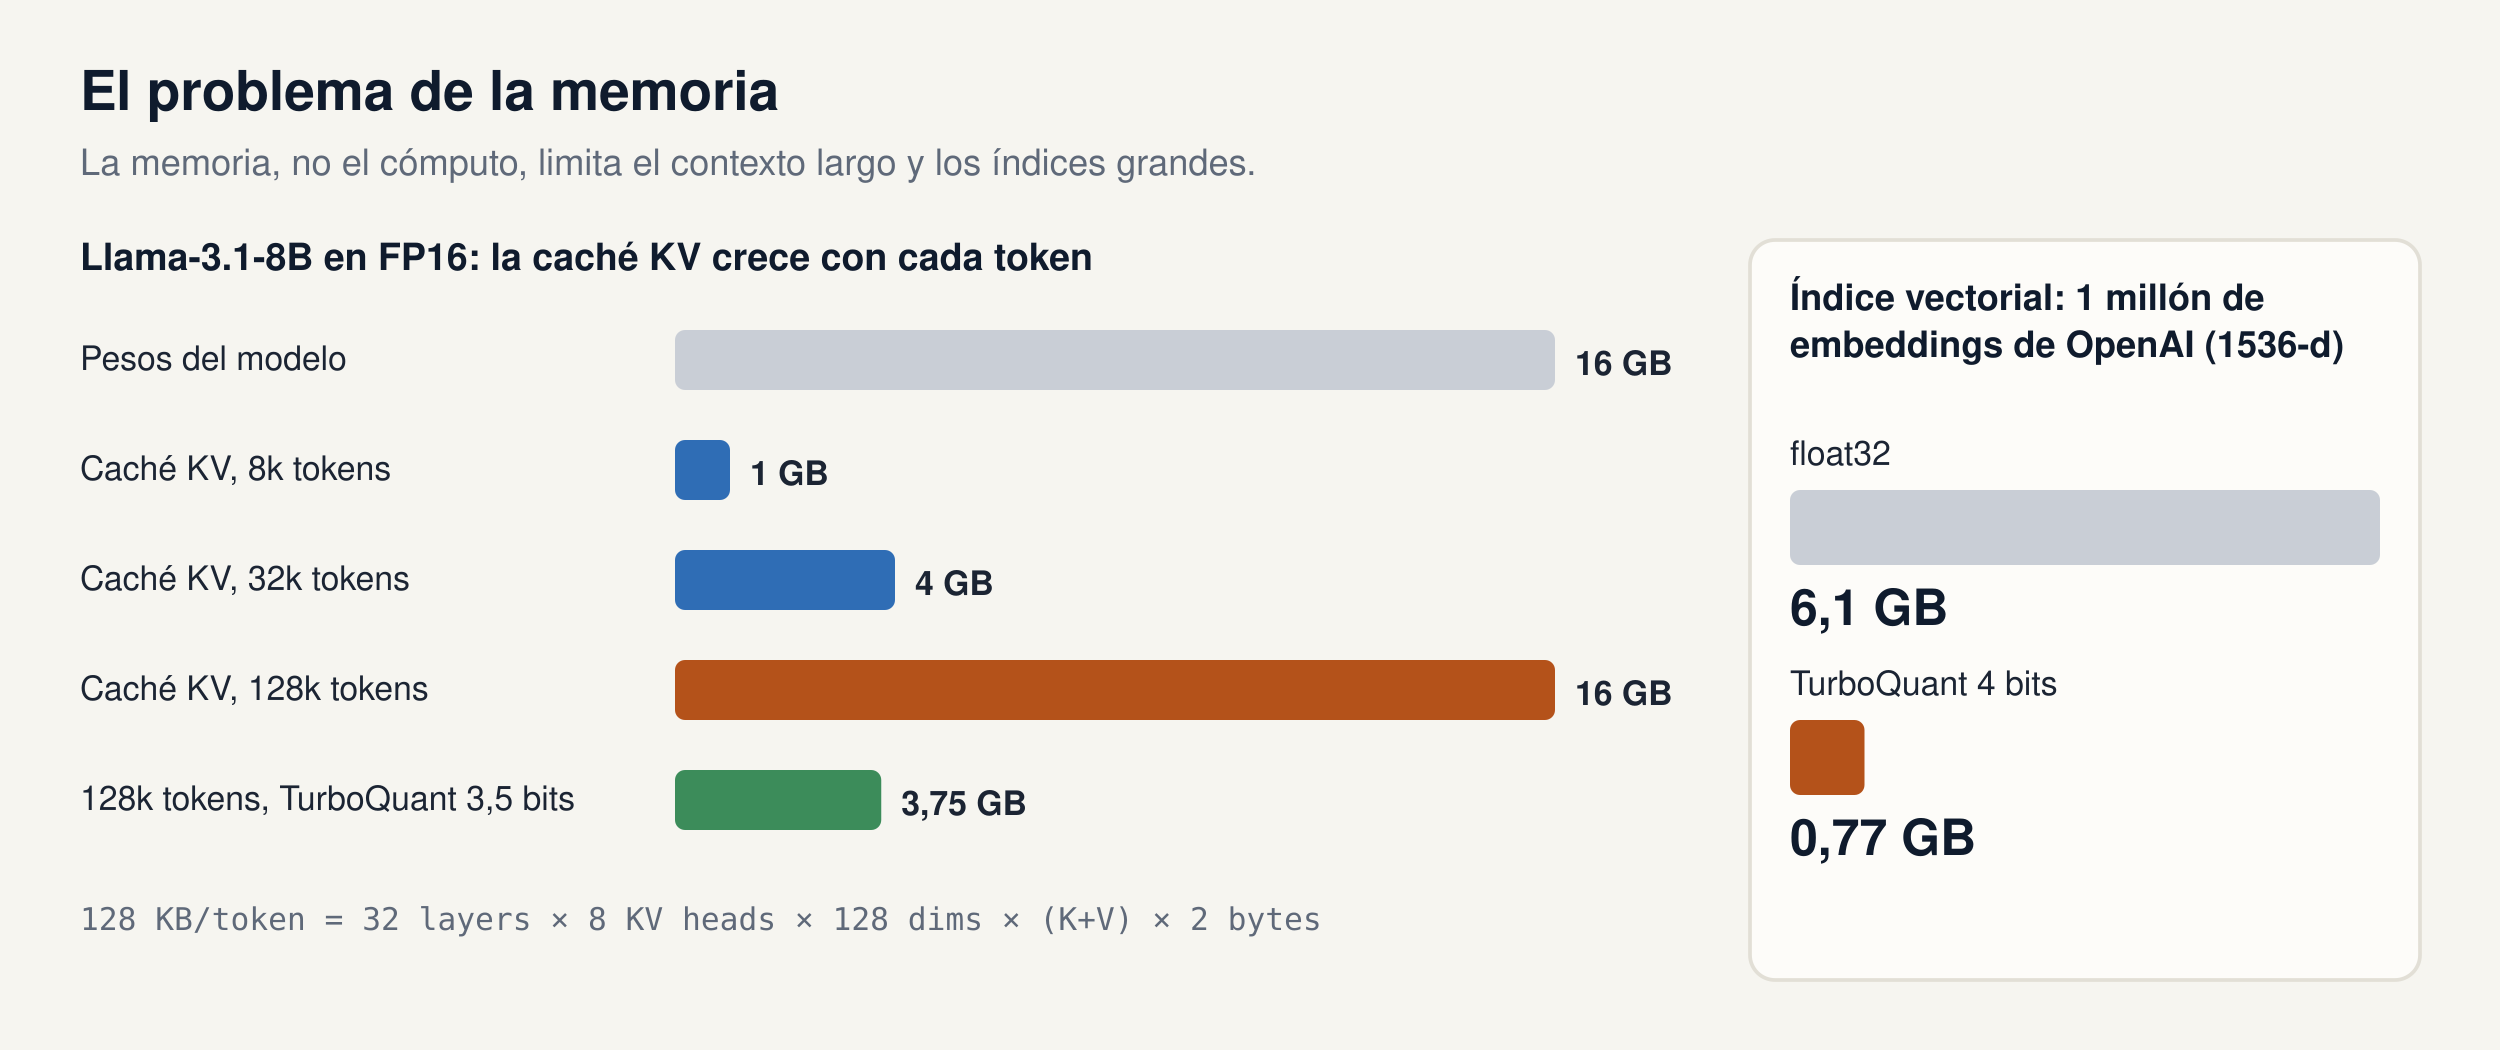
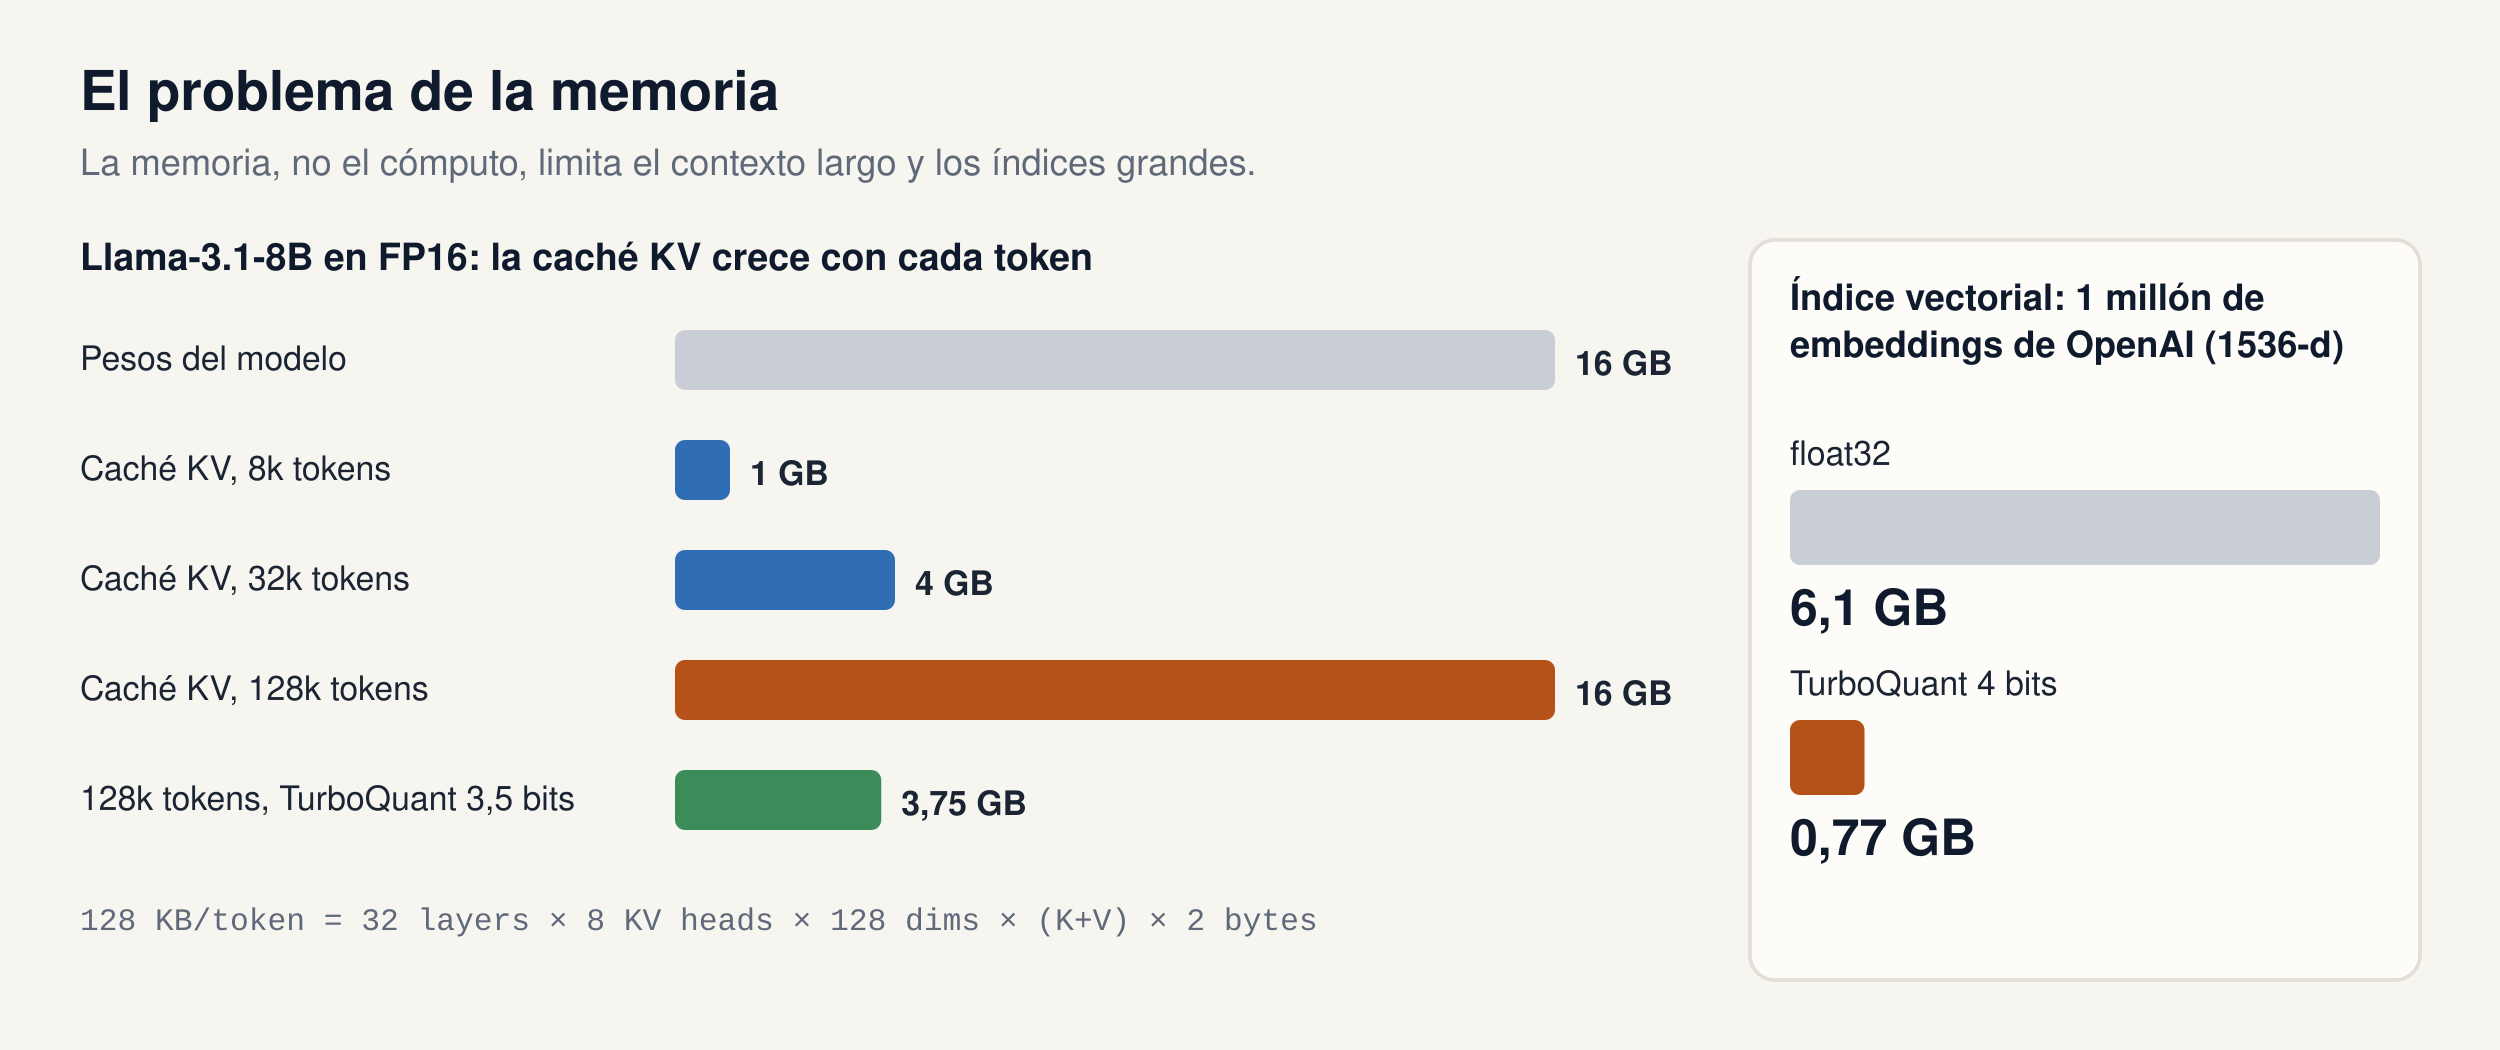
<svg xmlns="http://www.w3.org/2000/svg" viewBox="0 0 1000 420" width="1000" height="420" role="img" aria-label="El problema de la memoria">
  <defs>
    <marker id="arr" viewBox="0 0 10 10" refX="8" refY="5" markerWidth="7" markerHeight="7" orient="auto-start-reverse">
      <path d="M0,0 L10,5 L0,10 z" fill="context-stroke" />
    </marker>
  </defs>
  <rect x="0.0" y="0.0" width="1000.0" height="420.0" rx="0" fill="#F6F5F0" />
  <text x="32.0" y="44.0" font-family="IBM Plex Sans, Segoe UI, Helvetica, Arial, sans-serif" font-size="22" font-weight="600" fill="#0F1B2D" text-anchor="start">El problema de la memoria</text>
  <text x="32.0" y="70.0" font-family="IBM Plex Sans, Segoe UI, Helvetica, Arial, sans-serif" font-size="14.5" font-weight="400" fill="#5F6979" text-anchor="start">La memoria, no el cómputo, limita el contexto largo y los índices grandes.</text>
  <text x="32.0" y="108.0" font-family="IBM Plex Sans, Segoe UI, Helvetica, Arial, sans-serif" font-size="15" font-weight="600" fill="#0F1B2D" text-anchor="start">Llama-3.1-8B en FP16: la caché KV crece con cada token</text>
  <text x="32.0" y="148.0" font-family="IBM Plex Sans, Segoe UI, Helvetica, Arial, sans-serif" font-size="13.5" font-weight="400" fill="#1B2433" text-anchor="start">Pesos del modelo</text>
  <rect x="270.0" y="132.0" width="352.0" height="24.0" rx="4" fill="#C9CED6" />
  <text x="630.0" y="150.0" font-family="IBM Plex Sans, Segoe UI, Helvetica, Arial, sans-serif" font-size="13.5" font-weight="600" fill="#1B2433" text-anchor="start">16 GB</text>
  <text x="32.0" y="192.0" font-family="IBM Plex Sans, Segoe UI, Helvetica, Arial, sans-serif" font-size="13.5" font-weight="400" fill="#1B2433" text-anchor="start">Caché KV, 8k tokens</text>
  <rect x="270.0" y="176.0" width="22.0" height="24.0" rx="4" fill="#2F6DB5" />
  <text x="300.0" y="194.0" font-family="IBM Plex Sans, Segoe UI, Helvetica, Arial, sans-serif" font-size="13.5" font-weight="600" fill="#1B2433" text-anchor="start">1 GB</text>
  <text x="32.0" y="236.0" font-family="IBM Plex Sans, Segoe UI, Helvetica, Arial, sans-serif" font-size="13.5" font-weight="400" fill="#1B2433" text-anchor="start">Caché KV, 32k tokens</text>
  <rect x="270.0" y="220.0" width="88.0" height="24.0" rx="4" fill="#2F6DB5" />
  <text x="366.0" y="238.0" font-family="IBM Plex Sans, Segoe UI, Helvetica, Arial, sans-serif" font-size="13.5" font-weight="600" fill="#1B2433" text-anchor="start">4 GB</text>
  <text x="32.0" y="280.0" font-family="IBM Plex Sans, Segoe UI, Helvetica, Arial, sans-serif" font-size="13.5" font-weight="400" fill="#1B2433" text-anchor="start">Caché KV, 128k tokens</text>
  <rect x="270.0" y="264.0" width="352.0" height="24.0" rx="4" fill="#B4521A" />
  <text x="630.0" y="282.0" font-family="IBM Plex Sans, Segoe UI, Helvetica, Arial, sans-serif" font-size="13.5" font-weight="600" fill="#1B2433" text-anchor="start">16 GB</text>
  <text x="32.0" y="324.0" font-family="IBM Plex Sans, Segoe UI, Helvetica, Arial, sans-serif" font-size="13.5" font-weight="400" fill="#1B2433" text-anchor="start">128k tokens, TurboQuant 3,5 bits</text>
  <rect x="270.0" y="308.0" width="82.5" height="24.0" rx="4" fill="#3C8C5A" />
  <text x="360.5" y="326.0" font-family="IBM Plex Sans, Segoe UI, Helvetica, Arial, sans-serif" font-size="13.5" font-weight="600" fill="#1B2433" text-anchor="start">3,75 GB</text>
-   <text x="32.0" y="372.0" font-family="JetBrains Mono, Consolas, Menlo, monospace" font-size="12.5" font-weight="400" fill="#5F6979" text-anchor="start">128 KB/token = 32 layers × 8 KV heads × 128 dims × (K+V) × 2 bytes</text>
+   <text x="32.0" y="372.0" font-family="Consolas, Courier New, Menlo, monospace" font-size="12.5" font-weight="400" fill="#5F6979" text-anchor="start">128 KB/token = 32 layers × 8 KV heads × 128 dims × (K+V) × 2 bytes</text>
  <rect x="700.0" y="96.0" width="268.0" height="296.0" rx="10" fill="#FDFCF9" stroke="#E2DFD6" stroke-width="1.5" />
  <text x="716.0" y="124.0" font-family="IBM Plex Sans, Segoe UI, Helvetica, Arial, sans-serif" font-size="14.5" font-weight="600" fill="#0F1B2D" text-anchor="start">Índice vectorial: 1 millón de</text>
  <text x="716.0" y="142.8" font-family="IBM Plex Sans, Segoe UI, Helvetica, Arial, sans-serif" font-size="14.5" font-weight="600" fill="#0F1B2D" text-anchor="start">embeddings de OpenAI (1536-d)</text>
  <text x="716.0" y="186.0" font-family="IBM Plex Sans, Segoe UI, Helvetica, Arial, sans-serif" font-size="13.5" font-weight="400" fill="#1B2433" text-anchor="start">float32</text>
  <rect x="716.0" y="196.0" width="236.0" height="30.0" rx="4" fill="#C9CED6" />
  <text x="716.0" y="250.0" font-family="IBM Plex Sans, Segoe UI, Helvetica, Arial, sans-serif" font-size="20" font-weight="700" fill="#0F1B2D" text-anchor="start">6,1 GB</text>
  <text x="716.0" y="278.0" font-family="IBM Plex Sans, Segoe UI, Helvetica, Arial, sans-serif" font-size="13.5" font-weight="400" fill="#1B2433" text-anchor="start">TurboQuant 4 bits</text>
  <rect x="716.0" y="288.0" width="29.8" height="30.0" rx="4" fill="#B4521A" />
  <text x="716.0" y="342.0" font-family="IBM Plex Sans, Segoe UI, Helvetica, Arial, sans-serif" font-size="20" font-weight="700" fill="#0F1B2D" text-anchor="start">0,77 GB</text>
</svg>
